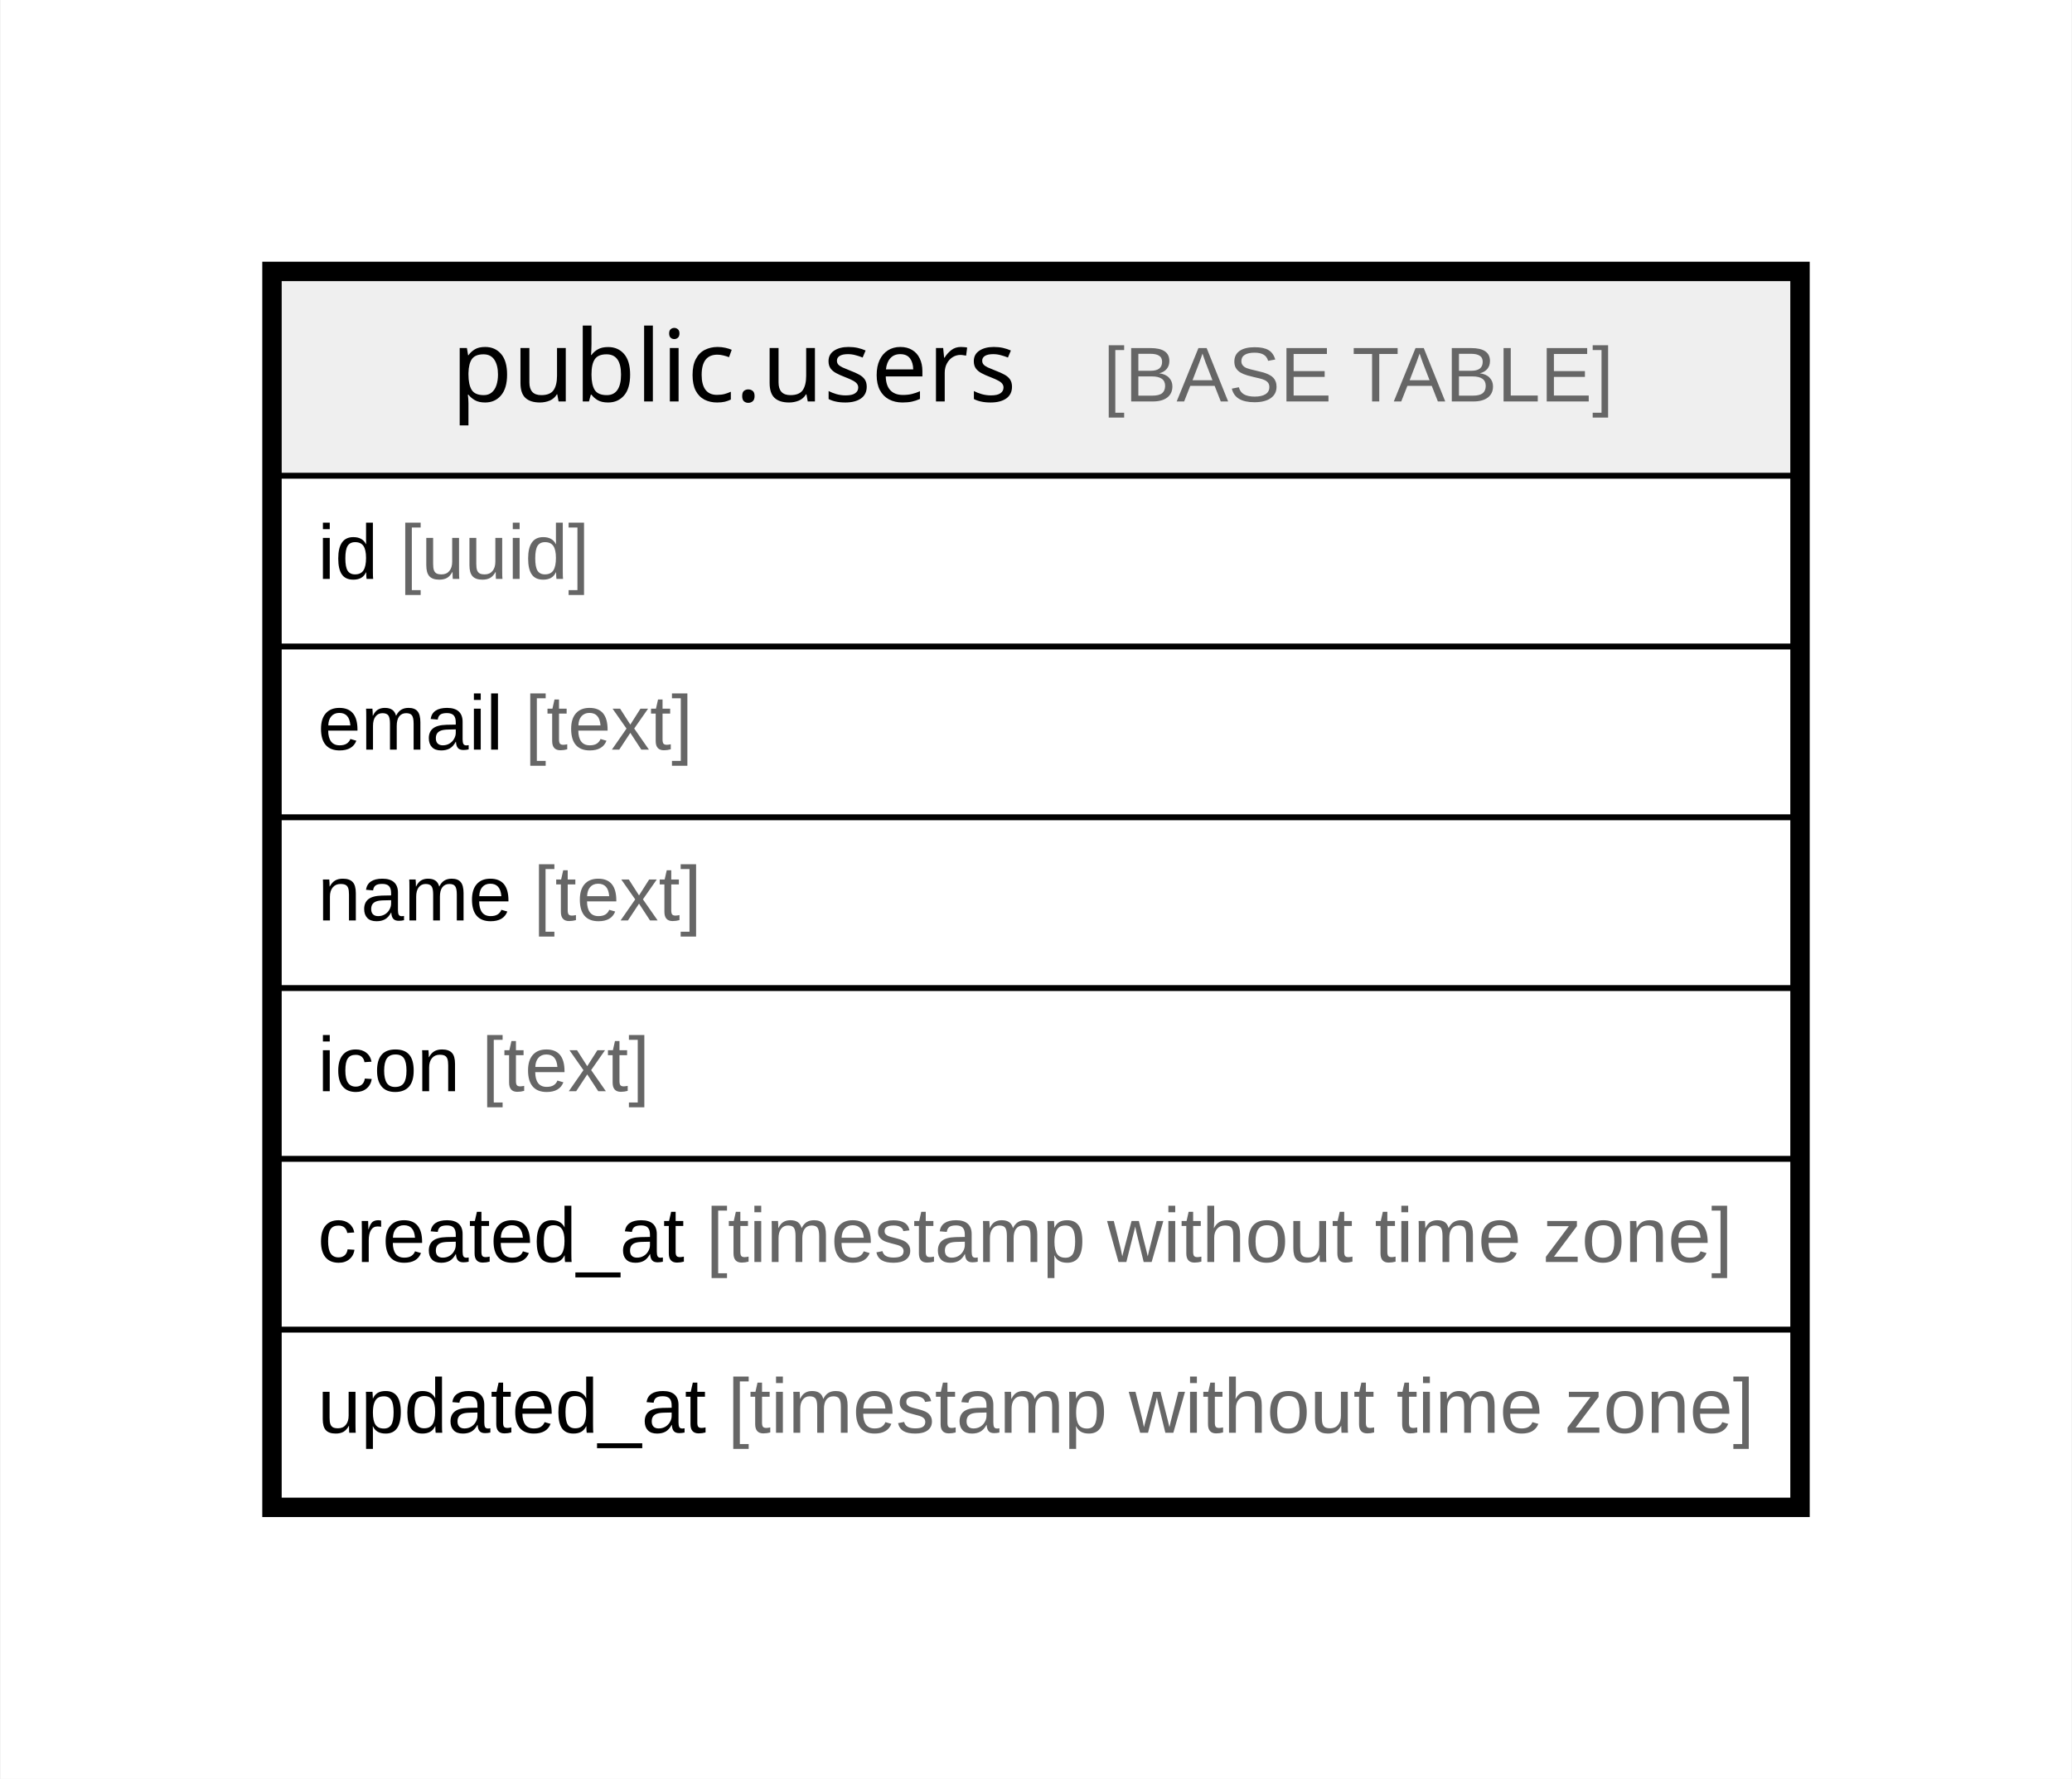
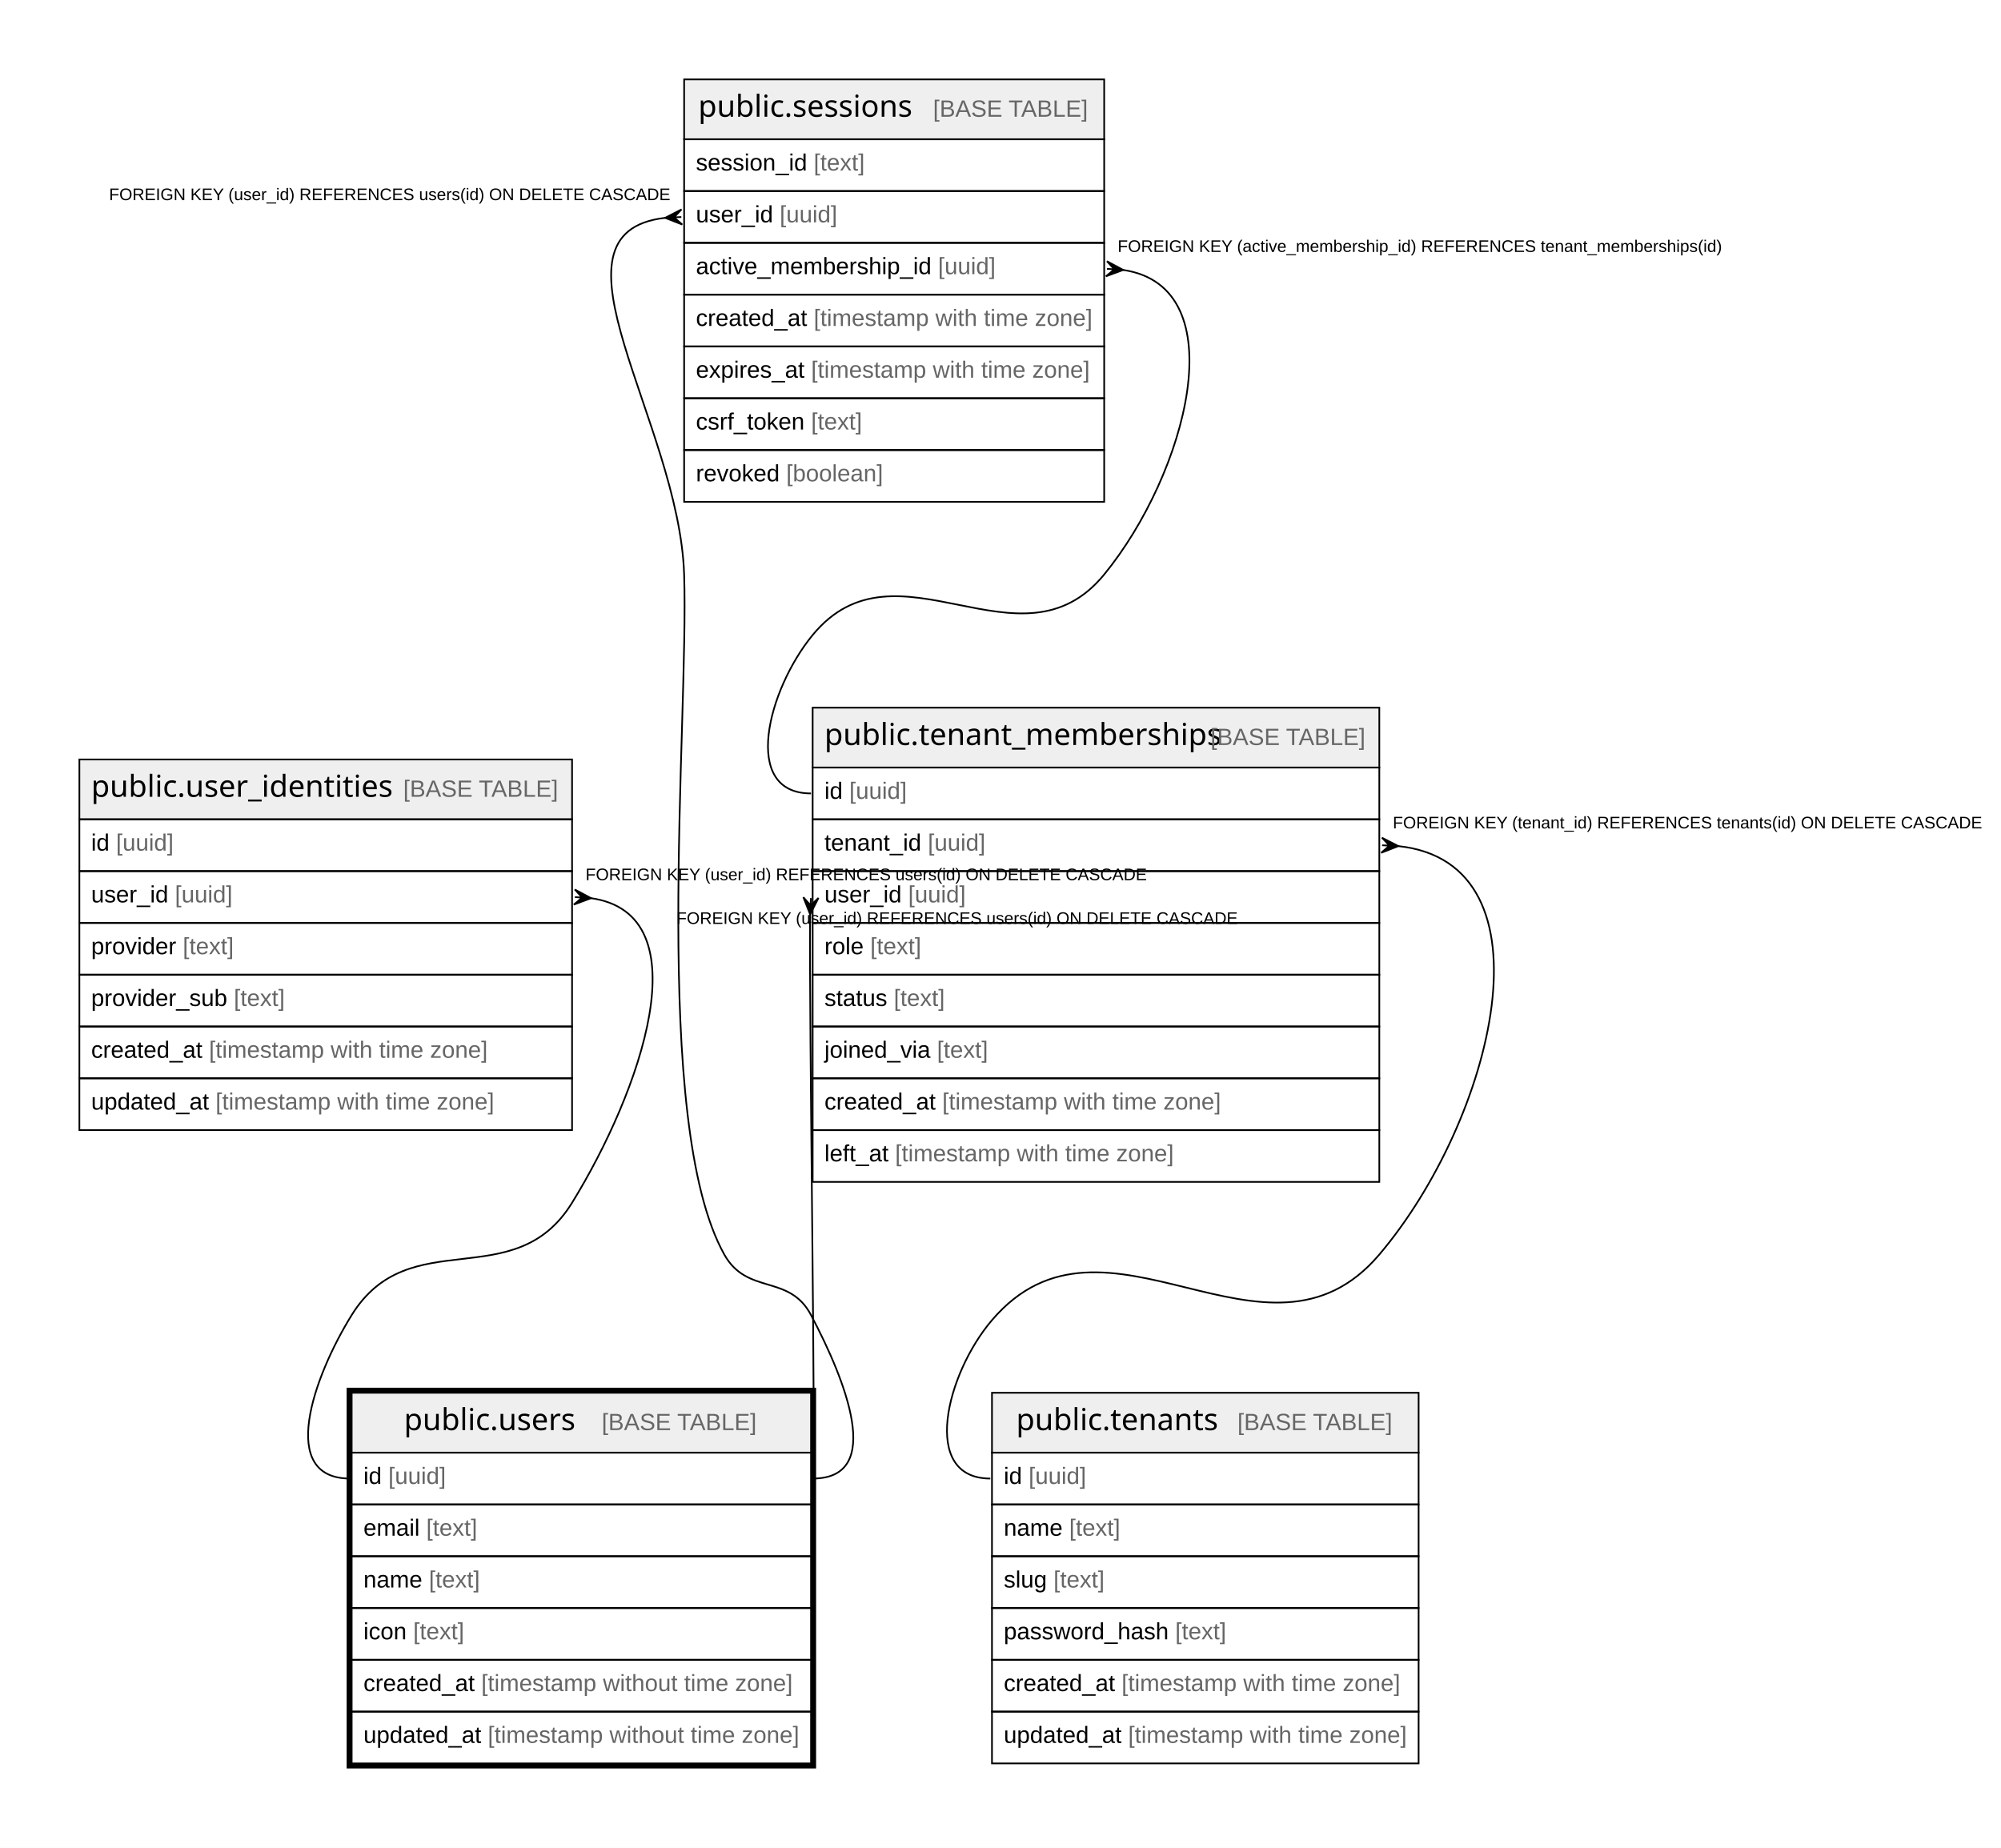
- <svg xmlns="http://www.w3.org/2000/svg" width="374pt" height="321pt" viewBox="0.00 0.00 373.54 320.80">
-   <g id="graph0" class="graph" transform="scale(1 1) rotate(0) translate(4 316.8)">
-     <polygon fill="white" stroke="none" points="-4,4 -4,-316.8 369.54,-316.8 369.54,4 -4,4" />
+ <svg xmlns="http://www.w3.org/2000/svg" width="1190pt" height="1099pt" viewBox="0.00 0.00 1189.81 1098.80">
+   <g id="graph0" class="graph" transform="scale(1 1) rotate(0) translate(4 1094.8)">
+     <polygon fill="white" stroke="none" points="-4,4 -4,-1094.8 1185.81,-1094.8 1185.81,4 -4,4" />
    <g id="node1" class="node">
-       <polygon fill="#efefef" stroke="none" points="46.2,-231 46.2,-266.6 319.34,-266.6 319.34,-231 46.2,-231" />
-       <polygon fill="none" stroke="black" points="46.2,-231 46.2,-266.6 319.34,-266.6 319.34,-231 46.2,-231" />
-       <text text-anchor="start" x="77.28" y="-244.4" font-family="Arial Bold" font-size="18.00">public.users</text>
-       <text text-anchor="start" x="163.77" y="-244.4" font-family="Arial" font-size="14.00">    </text>
-       <text text-anchor="start" x="194.89" y="-244.4" font-family="Arial" font-size="14.00" fill="#666666">[BASE TABLE]</text>
-       <polygon fill="none" stroke="black" points="46.2,-200.2 46.2,-231 319.34,-231 319.34,-200.2 46.2,-200.2" />
-       <text text-anchor="start" x="53.2" y="-212.4" font-family="Arial" font-size="14.00">id </text>
-       <text text-anchor="start" x="67.99" y="-212.4" font-family="Arial" font-size="14.00" fill="#666666">[uuid]</text>
-       <polygon fill="none" stroke="black" points="46.2,-169.4 46.2,-200.2 319.34,-200.2 319.34,-169.4 46.2,-169.4" />
-       <text text-anchor="start" x="53.2" y="-181.6" font-family="Arial" font-size="14.00">email </text>
-       <text text-anchor="start" x="90.54" y="-181.6" font-family="Arial" font-size="14.00" fill="#666666">[text]</text>
-       <polygon fill="none" stroke="black" points="46.2,-138.6 46.2,-169.4 319.34,-169.4 319.34,-138.6 46.2,-138.6" />
-       <text text-anchor="start" x="53.2" y="-150.8" font-family="Arial" font-size="14.00">name </text>
-       <text text-anchor="start" x="92.11" y="-150.8" font-family="Arial" font-size="14.00" fill="#666666">[text]</text>
-       <polygon fill="none" stroke="black" points="46.2,-107.8 46.2,-138.6 319.34,-138.6 319.34,-107.8 46.2,-107.8" />
-       <text text-anchor="start" x="53.2" y="-120" font-family="Arial" font-size="14.00">icon </text>
-       <text text-anchor="start" x="82.77" y="-120" font-family="Arial" font-size="14.00" fill="#666666">[text]</text>
-       <polygon fill="none" stroke="black" points="46.2,-77 46.2,-107.8 319.34,-107.8 319.34,-77 46.2,-77" />
-       <text text-anchor="start" x="53.2" y="-89.2" font-family="Arial" font-size="14.00">created_at </text>
-       <text text-anchor="start" x="123.25" y="-89.2" font-family="Arial" font-size="14.00" fill="#666666">[timestamp without time zone]</text>
-       <polygon fill="none" stroke="black" points="46.2,-46.2 46.2,-77 319.34,-77 319.34,-46.2 46.2,-46.2" />
-       <text text-anchor="start" x="53.2" y="-58.4" font-family="Arial" font-size="14.00">updated_at </text>
-       <text text-anchor="start" x="127.16" y="-58.4" font-family="Arial" font-size="14.00" fill="#666666">[timestamp without time zone]</text>
-       <polygon fill="none" stroke="black" stroke-width="3" points="44.7,-44.7 44.7,-268.1 320.84,-268.1 320.84,-44.7 44.7,-44.7" />
+       <polygon fill="#efefef" stroke="none" points="205.11,-231 205.11,-266.6 478.25,-266.6 478.25,-231 205.11,-231" />
+       <polygon fill="none" stroke="black" points="205.11,-231 205.11,-266.6 478.25,-266.6 478.25,-231 205.11,-231" />
+       <text text-anchor="start" x="236.19" y="-244.4" font-family="Arial Bold" font-size="18.00">public.users</text>
+       <text text-anchor="start" x="322.68" y="-244.4" font-family="Arial" font-size="14.00">    </text>
+       <text text-anchor="start" x="353.79" y="-244.4" font-family="Arial" font-size="14.00" fill="#666666">[BASE TABLE]</text>
+       <polygon fill="none" stroke="black" points="205.11,-200.2 205.11,-231 478.25,-231 478.25,-200.2 205.11,-200.2" />
+       <text text-anchor="start" x="212.11" y="-212.4" font-family="Arial" font-size="14.00">id </text>
+       <text text-anchor="start" x="226.89" y="-212.4" font-family="Arial" font-size="14.00" fill="#666666">[uuid]</text>
+       <polygon fill="none" stroke="black" points="205.11,-169.4 205.11,-200.2 478.25,-200.2 478.25,-169.4 205.11,-169.4" />
+       <text text-anchor="start" x="212.11" y="-181.6" font-family="Arial" font-size="14.00">email </text>
+       <text text-anchor="start" x="249.45" y="-181.6" font-family="Arial" font-size="14.00" fill="#666666">[text]</text>
+       <polygon fill="none" stroke="black" points="205.11,-138.6 205.11,-169.4 478.25,-169.4 478.25,-138.6 205.11,-138.6" />
+       <text text-anchor="start" x="212.11" y="-150.8" font-family="Arial" font-size="14.00">name </text>
+       <text text-anchor="start" x="251.02" y="-150.8" font-family="Arial" font-size="14.00" fill="#666666">[text]</text>
+       <polygon fill="none" stroke="black" points="205.11,-107.8 205.11,-138.6 478.25,-138.6 478.25,-107.8 205.11,-107.8" />
+       <text text-anchor="start" x="212.11" y="-120" font-family="Arial" font-size="14.00">icon </text>
+       <text text-anchor="start" x="241.68" y="-120" font-family="Arial" font-size="14.00" fill="#666666">[text]</text>
+       <polygon fill="none" stroke="black" points="205.11,-77 205.11,-107.8 478.25,-107.8 478.25,-77 205.11,-77" />
+       <text text-anchor="start" x="212.11" y="-89.2" font-family="Arial" font-size="14.00">created_at </text>
+       <text text-anchor="start" x="282.15" y="-89.2" font-family="Arial" font-size="14.00" fill="#666666">[timestamp without time zone]</text>
+       <polygon fill="none" stroke="black" points="205.11,-46.2 205.11,-77 478.25,-77 478.25,-46.2 205.11,-46.2" />
+       <text text-anchor="start" x="212.11" y="-58.4" font-family="Arial" font-size="14.00">updated_at </text>
+       <text text-anchor="start" x="286.06" y="-58.4" font-family="Arial" font-size="14.00" fill="#666666">[timestamp without time zone]</text>
+       <polygon fill="none" stroke="black" stroke-width="3" points="203.61,-44.7 203.61,-268.1 479.75,-268.1 479.75,-44.7 203.61,-44.7" />
+     </g>
+     <g id="node2" class="node">
+       <polygon fill="#efefef" stroke="none" points="43.2,-607.6 43.2,-643.2 336.16,-643.2 336.16,-607.6 43.2,-607.6" />
+       <polygon fill="none" stroke="black" points="43.2,-607.6 43.2,-643.2 336.16,-643.2 336.16,-607.6 43.2,-607.6" />
+       <text text-anchor="start" x="50.2" y="-621" font-family="Arial Bold" font-size="18.00">public.user_identities</text>
+       <text text-anchor="start" x="204.67" y="-621" font-family="Arial" font-size="14.00">    </text>
+       <text text-anchor="start" x="235.78" y="-621" font-family="Arial" font-size="14.00" fill="#666666">[BASE TABLE]</text>
+       <polygon fill="none" stroke="black" points="43.2,-576.8 43.2,-607.6 336.16,-607.6 336.16,-576.8 43.2,-576.8" />
+       <text text-anchor="start" x="50.2" y="-589" font-family="Arial" font-size="14.00">id </text>
+       <text text-anchor="start" x="64.99" y="-589" font-family="Arial" font-size="14.00" fill="#666666">[uuid]</text>
+       <polygon fill="none" stroke="black" points="43.2,-546 43.2,-576.8 336.16,-576.8 336.16,-546 43.2,-546" />
+       <text text-anchor="start" x="50.2" y="-558.2" font-family="Arial" font-size="14.00">user_id </text>
+       <text text-anchor="start" x="100.01" y="-558.2" font-family="Arial" font-size="14.00" fill="#666666">[uuid]</text>
+       <polygon fill="none" stroke="black" points="43.2,-515.2 43.2,-546 336.16,-546 336.16,-515.2 43.2,-515.2" />
+       <text text-anchor="start" x="50.2" y="-527.4" font-family="Arial" font-size="14.00">provider </text>
+       <text text-anchor="start" x="104.67" y="-527.4" font-family="Arial" font-size="14.00" fill="#666666">[text]</text>
+       <polygon fill="none" stroke="black" points="43.2,-484.4 43.2,-515.2 336.16,-515.2 336.16,-484.4 43.2,-484.4" />
+       <text text-anchor="start" x="50.2" y="-496.6" font-family="Arial" font-size="14.00">provider_sub </text>
+       <text text-anchor="start" x="135.03" y="-496.6" font-family="Arial" font-size="14.00" fill="#666666">[text]</text>
+       <polygon fill="none" stroke="black" points="43.2,-453.6 43.2,-484.4 336.16,-484.4 336.16,-453.6 43.2,-453.6" />
+       <text text-anchor="start" x="50.2" y="-465.8" font-family="Arial" font-size="14.00">created_at </text>
+       <text text-anchor="start" x="120.25" y="-465.8" font-family="Arial" font-size="14.00" fill="#666666">[timestamp with time zone]</text>
+       <polygon fill="none" stroke="black" points="43.2,-422.8 43.2,-453.6 336.16,-453.6 336.16,-422.8 43.2,-422.8" />
+       <text text-anchor="start" x="50.2" y="-435" font-family="Arial" font-size="14.00">updated_at </text>
+       <text text-anchor="start" x="124.16" y="-435" font-family="Arial" font-size="14.00" fill="#666666">[timestamp with time zone]</text>
+     </g>
+     <g id="edge1" class="edge">
+       <path fill="none" stroke="black" d="M347.33,-560.73C414.41,-551.34 376.65,-445.29 336.16,-379.6 301.85,-323.95 239.55,-368.37 205.11,-312.8 182.35,-276.08 160.9,-215.6 204.11,-215.6" />
+       <polygon fill="black" stroke="black" points="347.47,-560.72 337.2,-556.89 342.15,-561.07 337.82,-561.36 337.82,-561.36 337.82,-561.36 342.15,-561.07 337.79,-565.87 347.47,-560.72" />
+       <text text-anchor="start" x="344.16" y="-571.4" font-family="Arial" font-size="10.00">FOREIGN KEY (user_id) REFERENCES users(id) ON DELETE CASCADE</text>
+     </g>
+     <g id="node3" class="node">
+       <polygon fill="#efefef" stroke="none" points="402.79,-1012 402.79,-1047.6 652.56,-1047.6 652.56,-1012 402.79,-1012" />
+       <polygon fill="none" stroke="black" points="402.79,-1012 402.79,-1047.6 652.56,-1047.6 652.56,-1012 402.79,-1012" />
+       <text text-anchor="start" x="411.18" y="-1025.4" font-family="Arial Bold" font-size="18.00">public.sessions</text>
+       <text text-anchor="start" x="519.68" y="-1025.4" font-family="Arial" font-size="14.00">    </text>
+       <text text-anchor="start" x="550.8" y="-1025.4" font-family="Arial" font-size="14.00" fill="#666666">[BASE TABLE]</text>
+       <polygon fill="none" stroke="black" points="402.79,-981.2 402.79,-1012 652.56,-1012 652.56,-981.2 402.79,-981.2" />
+       <text text-anchor="start" x="409.79" y="-993.4" font-family="Arial" font-size="14.00">session_id </text>
+       <text text-anchor="start" x="479.83" y="-993.4" font-family="Arial" font-size="14.00" fill="#666666">[text]</text>
+       <polygon fill="none" stroke="black" points="402.79,-950.4 402.79,-981.2 652.56,-981.2 652.56,-950.4 402.79,-950.4" />
+       <text text-anchor="start" x="409.79" y="-962.6" font-family="Arial" font-size="14.00">user_id </text>
+       <text text-anchor="start" x="459.6" y="-962.6" font-family="Arial" font-size="14.00" fill="#666666">[uuid]</text>
+       <polygon fill="none" stroke="black" points="402.79,-919.6 402.79,-950.4 652.56,-950.4 652.56,-919.6 402.79,-919.6" />
+       <text text-anchor="start" x="409.79" y="-931.8" font-family="Arial" font-size="14.00">active_membership_id </text>
+       <text text-anchor="start" x="553.75" y="-931.8" font-family="Arial" font-size="14.00" fill="#666666">[uuid]</text>
+       <polygon fill="none" stroke="black" points="402.79,-888.8 402.79,-919.6 652.56,-919.6 652.56,-888.8 402.79,-888.8" />
+       <text text-anchor="start" x="409.79" y="-901" font-family="Arial" font-size="14.00">created_at </text>
+       <text text-anchor="start" x="479.84" y="-901" font-family="Arial" font-size="14.00" fill="#666666">[timestamp with time zone]</text>
+       <polygon fill="none" stroke="black" points="402.79,-858 402.79,-888.8 652.56,-888.8 652.56,-858 402.79,-858" />
+       <text text-anchor="start" x="409.79" y="-870.2" font-family="Arial" font-size="14.00">expires_at </text>
+       <text text-anchor="start" x="478.28" y="-870.2" font-family="Arial" font-size="14.00" fill="#666666">[timestamp with time zone]</text>
+       <polygon fill="none" stroke="black" points="402.79,-827.2 402.79,-858 652.56,-858 652.56,-827.2 402.79,-827.2" />
+       <text text-anchor="start" x="409.79" y="-839.4" font-family="Arial" font-size="14.00">csrf_token </text>
+       <text text-anchor="start" x="478.27" y="-839.4" font-family="Arial" font-size="14.00" fill="#666666">[text]</text>
+       <polygon fill="none" stroke="black" points="402.79,-796.4 402.79,-827.2 652.56,-827.2 652.56,-796.4 402.79,-796.4" />
+       <text text-anchor="start" x="409.79" y="-808.6" font-family="Arial" font-size="14.00">revoked </text>
+       <text text-anchor="start" x="463.49" y="-808.6" font-family="Arial" font-size="14.00" fill="#666666">[boolean]</text>
+     </g>
+     <g id="edge2" class="edge">
+       <path fill="none" stroke="black" d="M391.56,-965.27C314.39,-956.61 399.9,-843.95 402.79,-753.2 405.66,-663.22 382.72,-427.36 426.68,-348.8 440.33,-324.41 465.2,-337.52 478.25,-312.8 498.42,-274.6 522.45,-215.6 479.25,-215.6" />
+       <polygon fill="black" stroke="black" points="391.47,-965.26 401.22,-970.28 396.8,-965.54 401.12,-965.77 401.12,-965.77 401.12,-965.77 396.8,-965.54 401.69,-961.29 391.47,-965.26" />
+       <text text-anchor="start" x="60.83" y="-975.8" font-family="Arial" font-size="10.00">FOREIGN KEY (user_id) REFERENCES users(id) ON DELETE CASCADE</text>
+     </g>
+     <g id="node4" class="node">
+       <polygon fill="#efefef" stroke="none" points="479.21,-638.4 479.21,-674 816.15,-674 816.15,-638.4 479.21,-638.4" />
+       <polygon fill="none" stroke="black" points="479.21,-638.4 479.21,-674 816.15,-674 816.15,-638.4 479.21,-638.4" />
+       <text text-anchor="start" x="486.21" y="-651.8" font-family="Arial Bold" font-size="18.00">public.tenant_memberships</text>
+       <text text-anchor="start" x="684.66" y="-651.8" font-family="Arial" font-size="14.00">    </text>
+       <text text-anchor="start" x="715.78" y="-651.8" font-family="Arial" font-size="14.00" fill="#666666">[BASE TABLE]</text>
+       <polygon fill="none" stroke="black" points="479.21,-607.6 479.21,-638.4 816.15,-638.4 816.15,-607.6 479.21,-607.6" />
+       <text text-anchor="start" x="486.21" y="-619.8" font-family="Arial" font-size="14.00">id </text>
+       <text text-anchor="start" x="500.99" y="-619.8" font-family="Arial" font-size="14.00" fill="#666666">[uuid]</text>
+       <polygon fill="none" stroke="black" points="479.21,-576.8 479.21,-607.6 816.15,-607.6 816.15,-576.8 479.21,-576.8" />
+       <text text-anchor="start" x="486.21" y="-589" font-family="Arial" font-size="14.00">tenant_id </text>
+       <text text-anchor="start" x="547.7" y="-589" font-family="Arial" font-size="14.00" fill="#666666">[uuid]</text>
+       <polygon fill="none" stroke="black" points="479.21,-546 479.21,-576.8 816.15,-576.8 816.15,-546 479.21,-546" />
+       <text text-anchor="start" x="486.21" y="-558.2" font-family="Arial" font-size="14.00">user_id </text>
+       <text text-anchor="start" x="536.01" y="-558.2" font-family="Arial" font-size="14.00" fill="#666666">[uuid]</text>
+       <polygon fill="none" stroke="black" points="479.21,-515.2 479.21,-546 816.15,-546 816.15,-515.2 479.21,-515.2" />
+       <text text-anchor="start" x="486.21" y="-527.4" font-family="Arial" font-size="14.00">role </text>
+       <text text-anchor="start" x="513.44" y="-527.4" font-family="Arial" font-size="14.00" fill="#666666">[text]</text>
+       <polygon fill="none" stroke="black" points="479.21,-484.4 479.21,-515.2 816.15,-515.2 816.15,-484.4 479.21,-484.4" />
+       <text text-anchor="start" x="486.21" y="-496.6" font-family="Arial" font-size="14.00">status </text>
+       <text text-anchor="start" x="527.45" y="-496.6" font-family="Arial" font-size="14.00" fill="#666666">[text]</text>
+       <polygon fill="none" stroke="black" points="479.21,-453.6 479.21,-484.4 816.15,-484.4 816.15,-453.6 479.21,-453.6" />
+       <text text-anchor="start" x="486.21" y="-465.8" font-family="Arial" font-size="14.00">joined_via </text>
+       <text text-anchor="start" x="553.14" y="-465.8" font-family="Arial" font-size="14.00" fill="#666666">[text]</text>
+       <polygon fill="none" stroke="black" points="479.21,-422.8 479.21,-453.6 816.15,-453.6 816.15,-422.8 479.21,-422.8" />
+       <text text-anchor="start" x="486.21" y="-435" font-family="Arial" font-size="14.00">created_at </text>
+       <text text-anchor="start" x="556.25" y="-435" font-family="Arial" font-size="14.00" fill="#666666">[timestamp with time zone]</text>
+       <polygon fill="none" stroke="black" points="479.21,-392 479.21,-422.8 816.15,-422.8 816.15,-392 479.21,-392" />
+       <text text-anchor="start" x="486.21" y="-404.2" font-family="Arial" font-size="14.00">left_at </text>
+       <text text-anchor="start" x="528.23" y="-404.2" font-family="Arial" font-size="14.00" fill="#666666">[timestamp with time zone]</text>
+     </g>
+     <g id="edge3" class="edge">
+       <path fill="none" stroke="black" d="M663.79,-934.29C731.57,-924.4 701.43,-812.93 652.56,-753.2 602.73,-692.3 529.19,-777.97 479.21,-717.2 452.61,-684.86 436.34,-623 478.21,-623" />
+       <polygon fill="black" stroke="black" points="663.87,-934.29 653.59,-930.49 658.55,-934.66 654.23,-934.95 654.23,-934.95 654.23,-934.95 658.55,-934.66 654.21,-939.47 663.87,-934.29" />
+       <text text-anchor="start" x="660.56" y="-945" font-family="Arial" font-size="10.00">FOREIGN KEY (active_membership_id) REFERENCES tenant_memberships(id)</text>
+     </g>
+     <g id="edge4" class="edge">
+       <path fill="none" stroke="black" d="M477.71,-551.05C476.93,-493.51 481.4,-215.6 479.25,-215.6" />
+       <polygon fill="black" stroke="black" points="477.71,-551.08 473.69,-561.28 477.96,-556.41 478.17,-560.73 478.17,-560.73 478.17,-560.73 477.96,-556.41 482.68,-560.85 477.71,-551.08" />
+       <text text-anchor="start" x="398.22" y="-545.4" font-family="Arial" font-size="10.00">FOREIGN KEY (user_id) REFERENCES users(id) ON DELETE CASCADE</text>
+     </g>
+     <g id="node5" class="node">
+       <polygon fill="#efefef" stroke="none" points="585.84,-231 585.84,-266.6 839.52,-266.6 839.52,-231 585.84,-231" />
+       <polygon fill="none" stroke="black" points="585.84,-231 585.84,-266.6 839.52,-266.6 839.52,-231 585.84,-231" />
+       <text text-anchor="start" x="600.2" y="-244.4" font-family="Arial Bold" font-size="18.00">public.tenants</text>
+       <text text-anchor="start" x="700.67" y="-244.4" font-family="Arial" font-size="14.00">    </text>
+       <text text-anchor="start" x="731.79" y="-244.4" font-family="Arial" font-size="14.00" fill="#666666">[BASE TABLE]</text>
+       <polygon fill="none" stroke="black" points="585.84,-200.2 585.84,-231 839.52,-231 839.52,-200.2 585.84,-200.2" />
+       <text text-anchor="start" x="592.84" y="-212.4" font-family="Arial" font-size="14.00">id </text>
+       <text text-anchor="start" x="607.62" y="-212.4" font-family="Arial" font-size="14.00" fill="#666666">[uuid]</text>
+       <polygon fill="none" stroke="black" points="585.84,-169.4 585.84,-200.2 839.52,-200.2 839.52,-169.4 585.84,-169.4" />
+       <text text-anchor="start" x="592.84" y="-181.6" font-family="Arial" font-size="14.00">name </text>
+       <text text-anchor="start" x="631.75" y="-181.6" font-family="Arial" font-size="14.00" fill="#666666">[text]</text>
+       <polygon fill="none" stroke="black" points="585.84,-138.6 585.84,-169.4 839.52,-169.4 839.52,-138.6 585.84,-138.6" />
+       <text text-anchor="start" x="592.84" y="-150.8" font-family="Arial" font-size="14.00">slug </text>
+       <text text-anchor="start" x="622.41" y="-150.8" font-family="Arial" font-size="14.00" fill="#666666">[text]</text>
+       <polygon fill="none" stroke="black" points="585.84,-107.8 585.84,-138.6 839.52,-138.6 839.52,-107.8 585.84,-107.8" />
+       <text text-anchor="start" x="592.84" y="-120" font-family="Arial" font-size="14.00">password_hash </text>
+       <text text-anchor="start" x="694.79" y="-120" font-family="Arial" font-size="14.00" fill="#666666">[text]</text>
+       <polygon fill="none" stroke="black" points="585.84,-77 585.84,-107.8 839.52,-107.8 839.52,-77 585.84,-77" />
+       <text text-anchor="start" x="592.84" y="-89.2" font-family="Arial" font-size="14.00">created_at </text>
+       <text text-anchor="start" x="662.89" y="-89.2" font-family="Arial" font-size="14.00" fill="#666666">[timestamp with time zone]</text>
+       <polygon fill="none" stroke="black" points="585.84,-46.2 585.84,-77 839.52,-77 839.52,-46.2 585.84,-46.2" />
+       <text text-anchor="start" x="592.84" y="-58.4" font-family="Arial" font-size="14.00">updated_at </text>
+       <text text-anchor="start" x="666.8" y="-58.4" font-family="Arial" font-size="14.00" fill="#666666">[timestamp with time zone]</text>
+     </g>
+     <g id="edge5" class="edge">
+       <path fill="none" stroke="black" d="M827.44,-591.68C922.69,-581.6 883.81,-428.55 816.15,-348.8 748.99,-269.63 653.26,-388.75 585.84,-309.8 558.65,-277.96 542.97,-215.6 584.84,-215.6" />
+       <polygon fill="black" stroke="black" points="827.47,-591.68 817.26,-587.69 822.15,-591.95 817.82,-592.17 817.82,-592.17 817.82,-592.17 822.15,-591.95 817.71,-596.68 827.47,-591.68" />
+       <text text-anchor="start" x="824.15" y="-602.2" font-family="Arial" font-size="10.00">FOREIGN KEY (tenant_id) REFERENCES tenants(id) ON DELETE CASCADE</text>
    </g>
  </g>
</svg>
